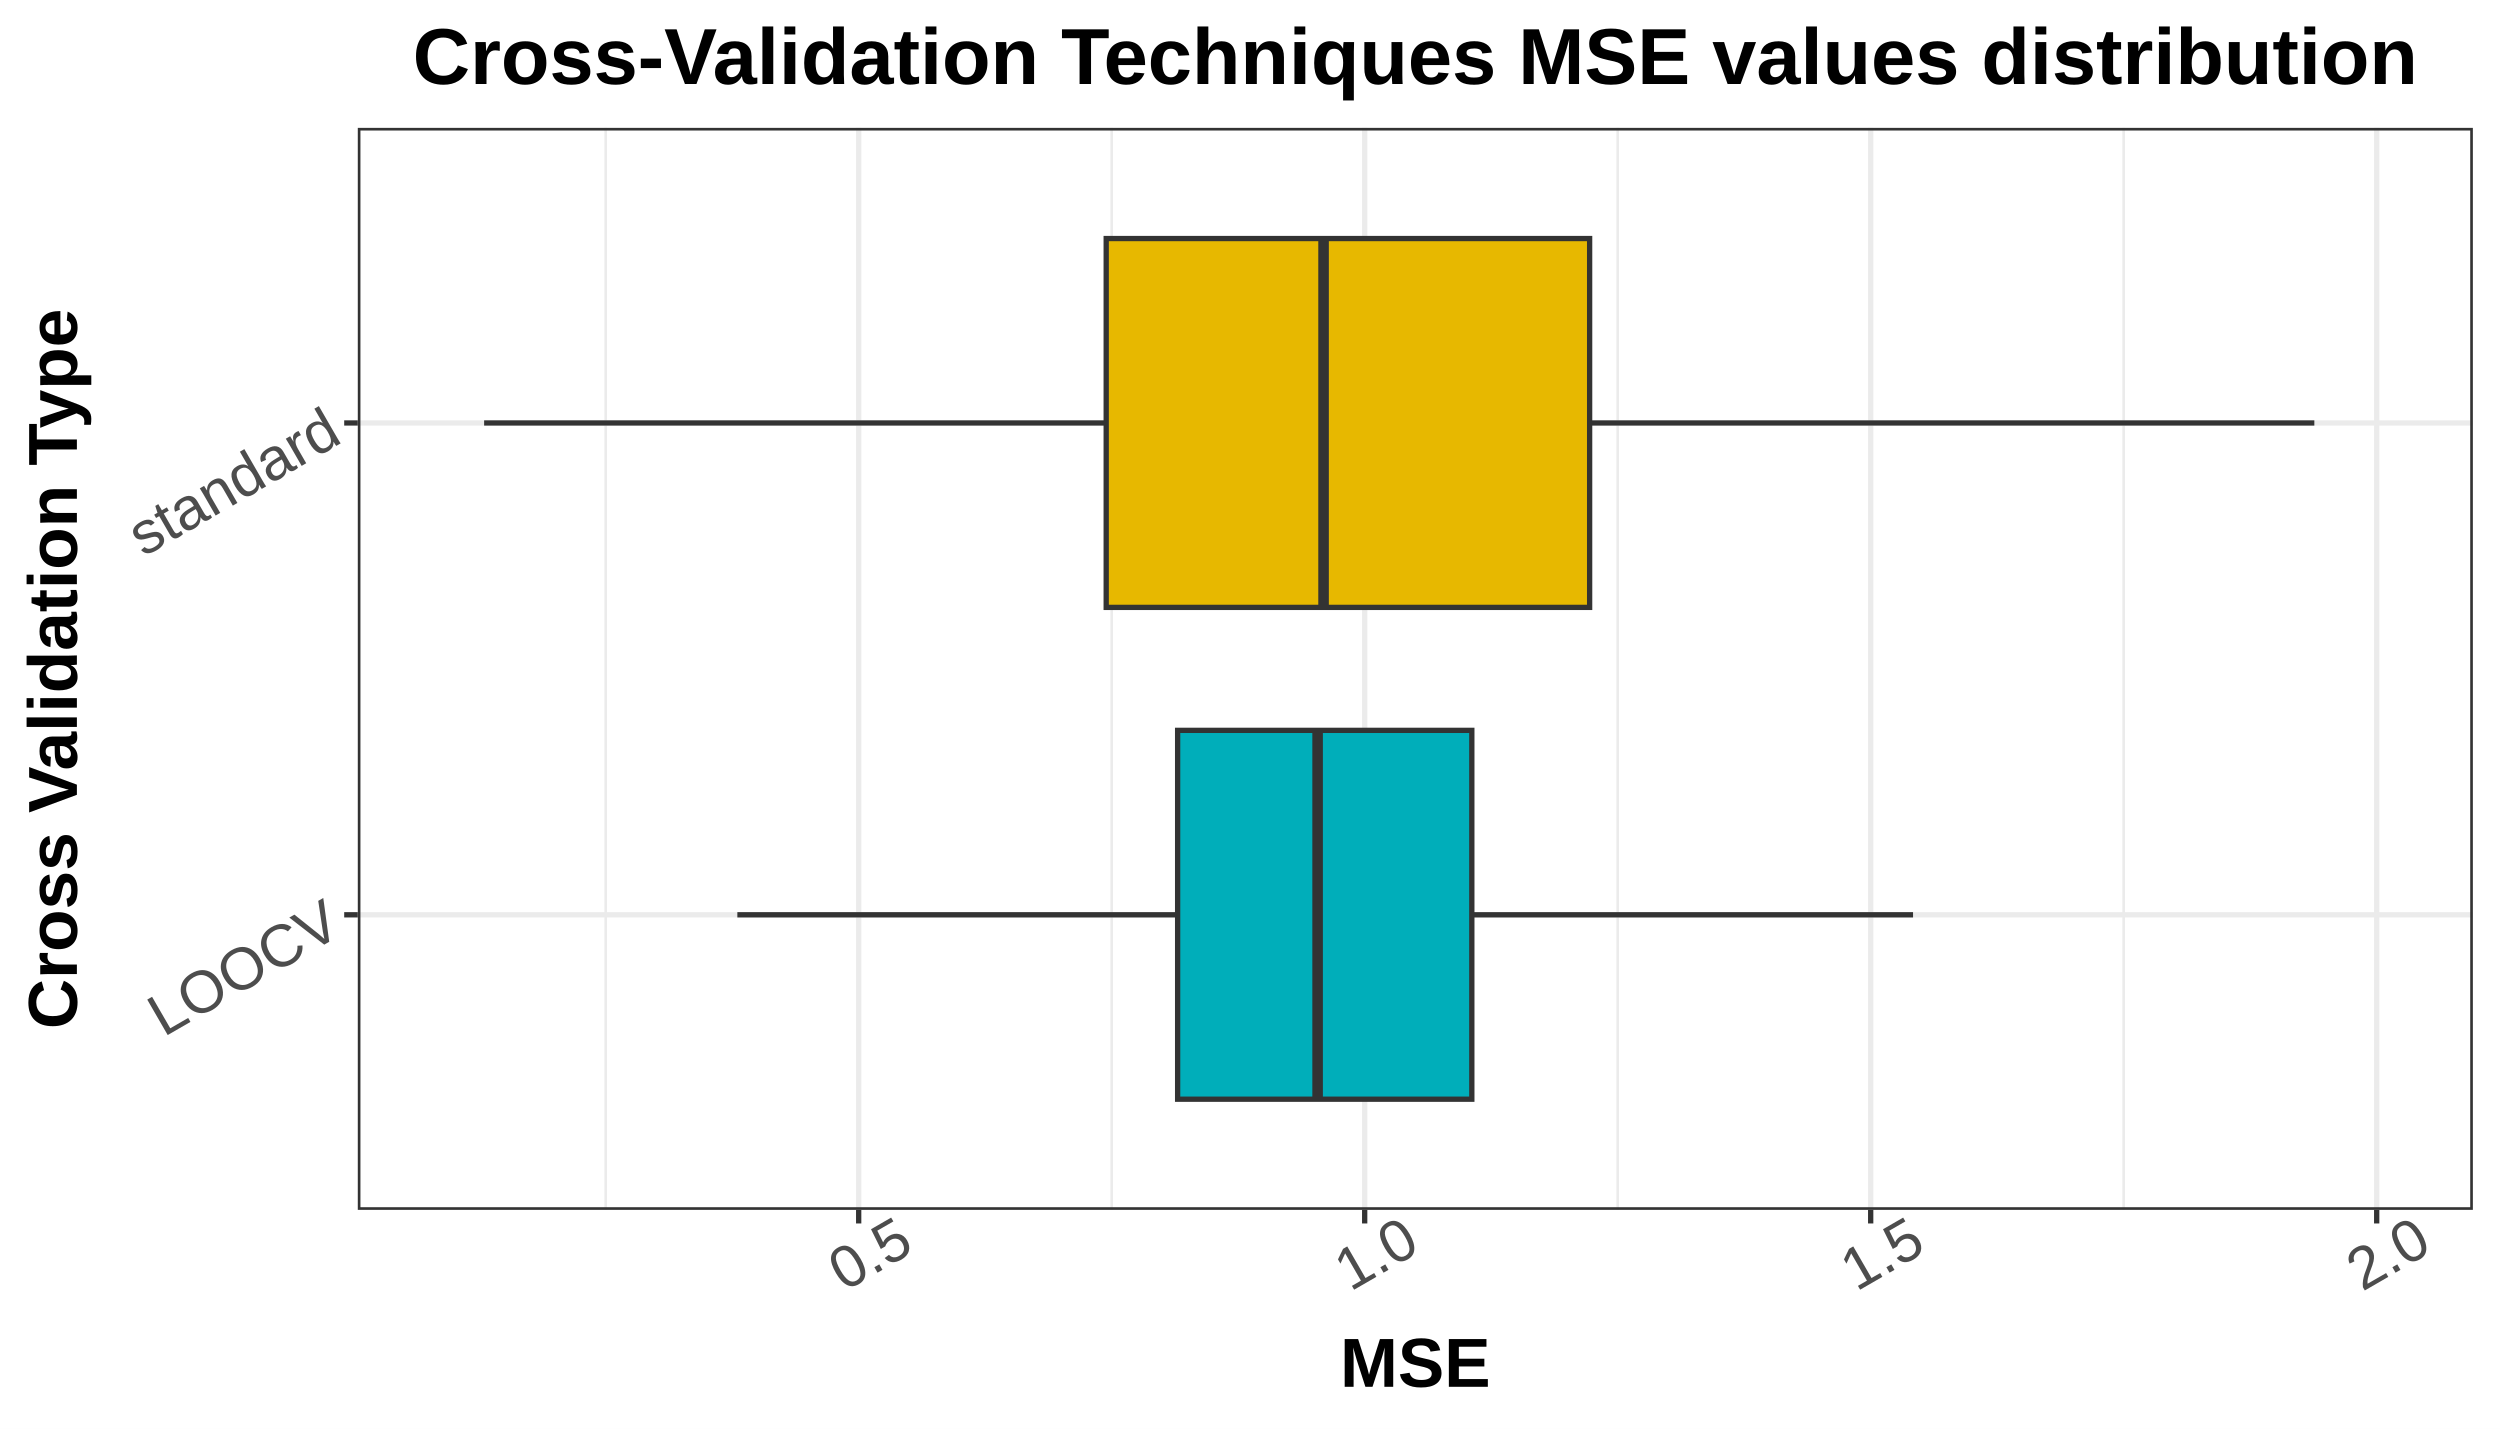
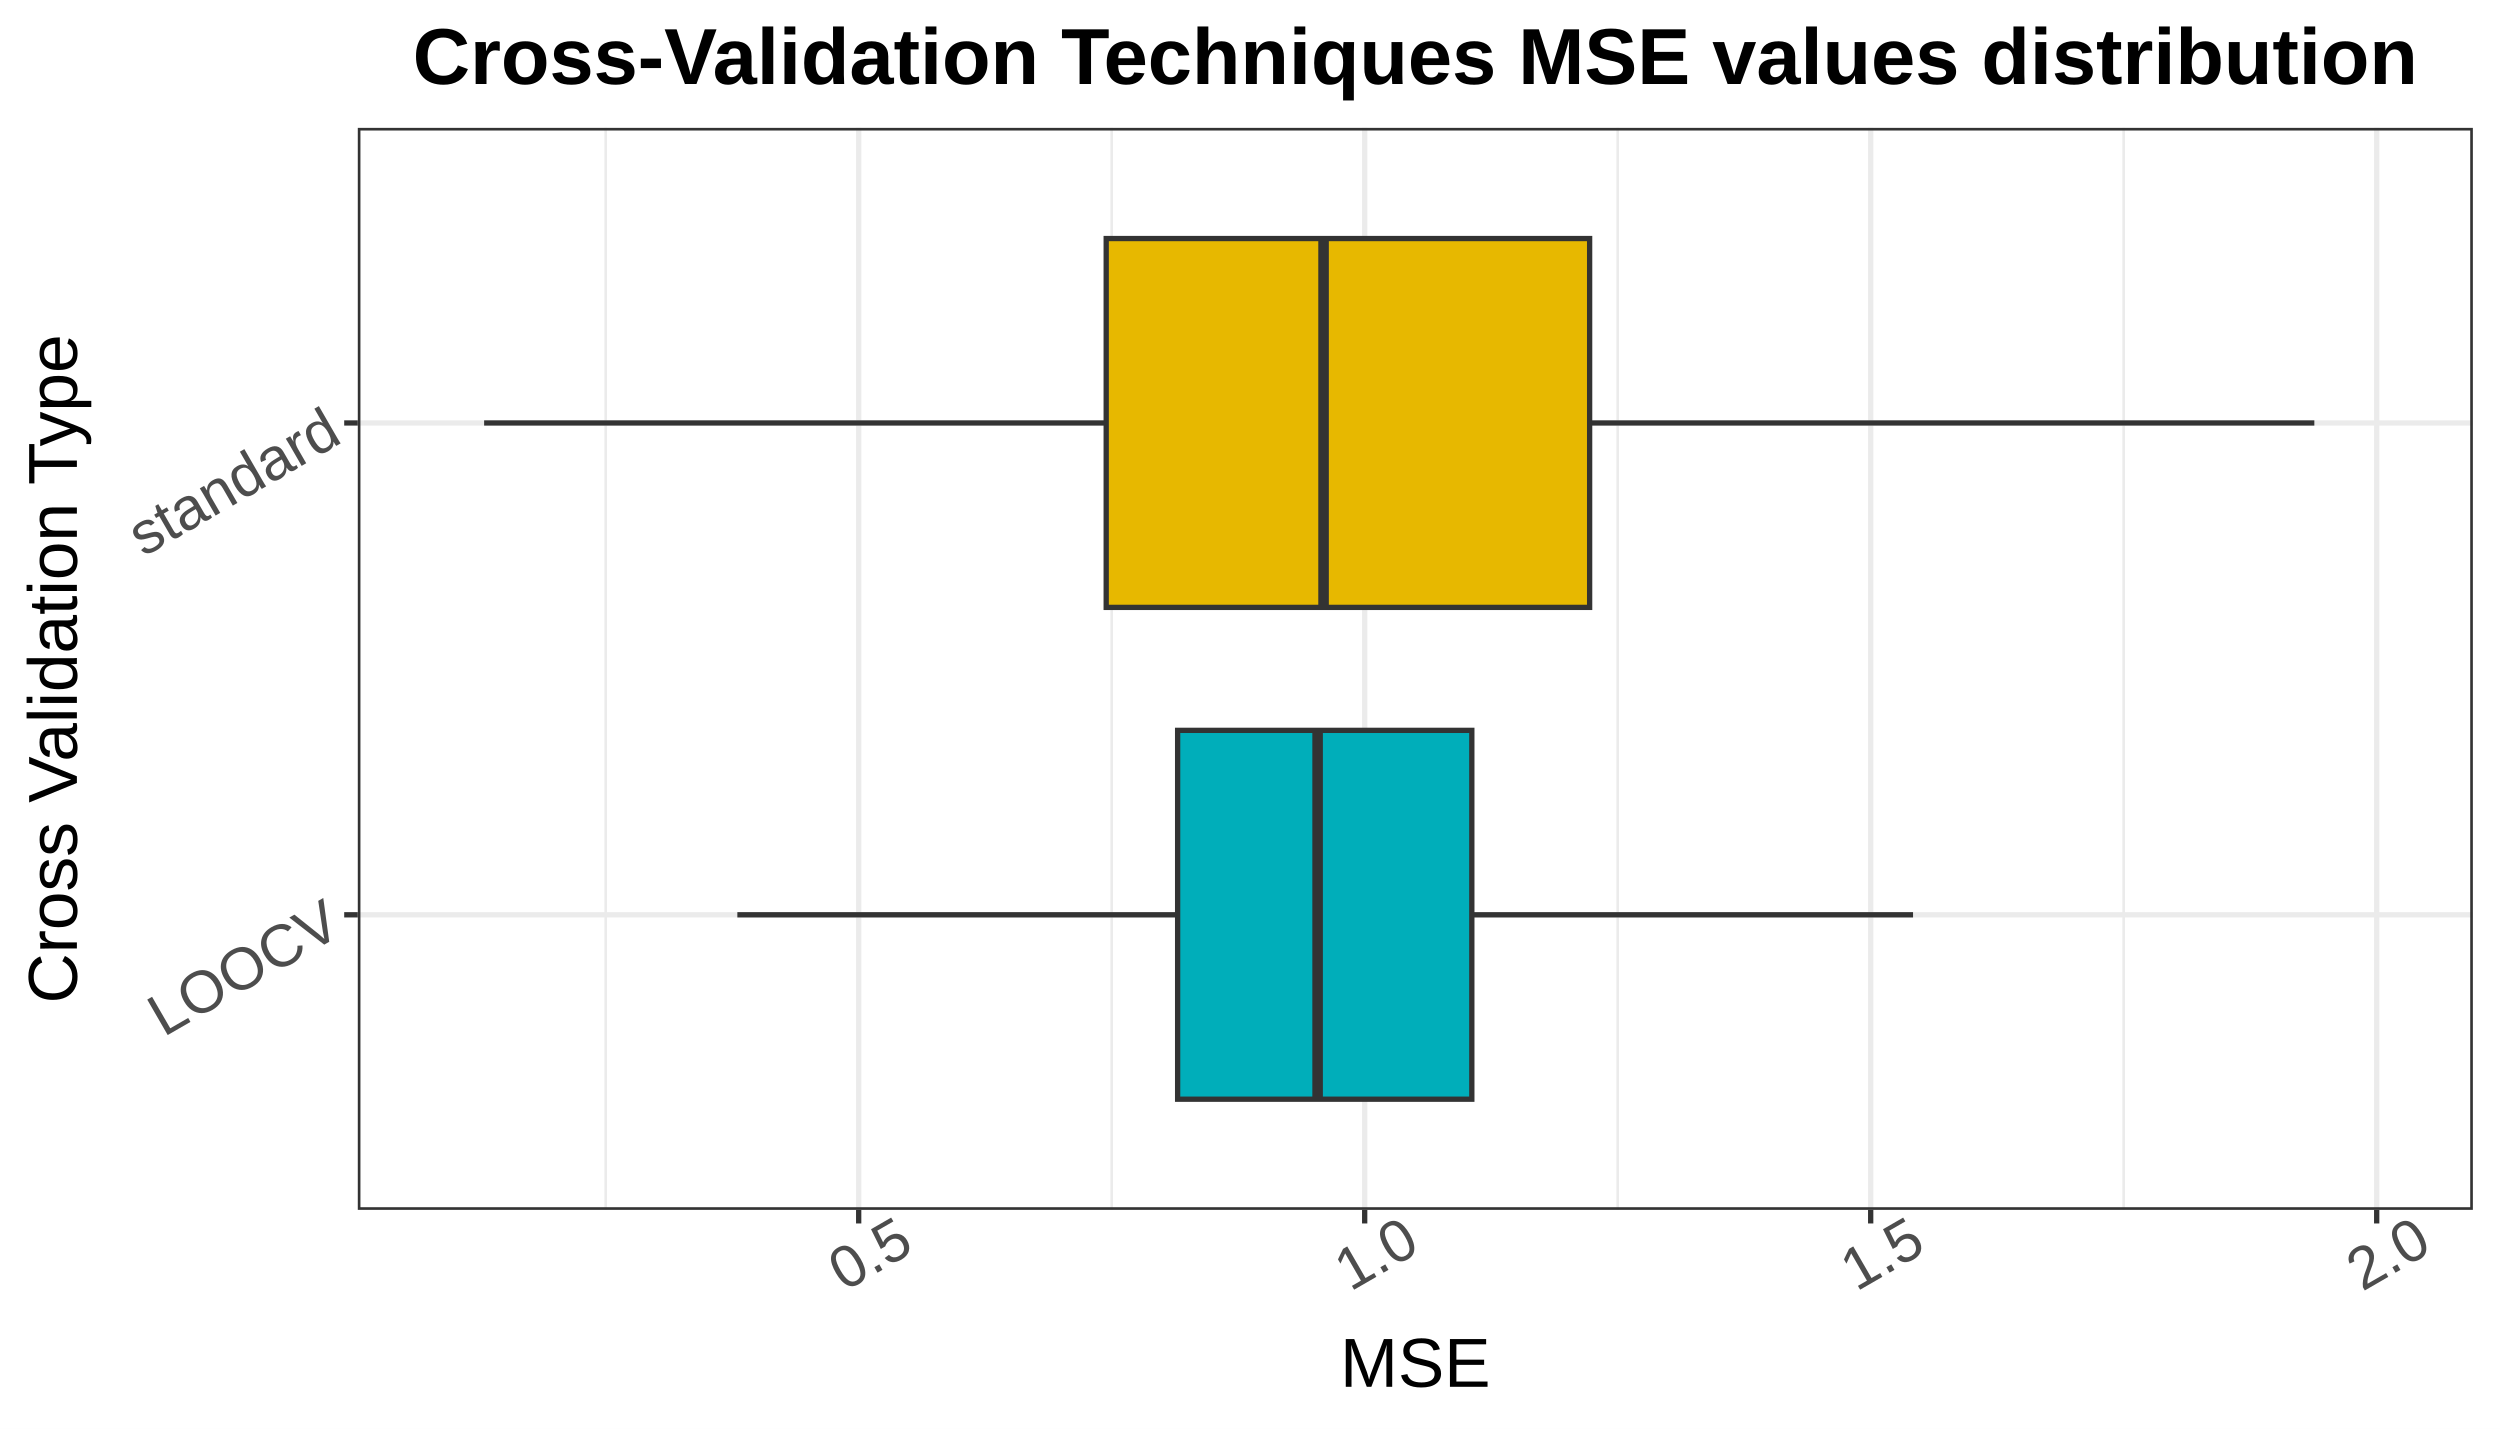
<svg xmlns="http://www.w3.org/2000/svg" class="svglite" width="504.00pt" height="288.00pt" viewBox="0 0 504.00 288.00">
  <defs>
    <style type="text/css">
    .svglite line, .svglite polyline, .svglite polygon, .svglite path, .svglite rect, .svglite circle {
      fill: none;
      stroke: #000000;
      stroke-linecap: round;
      stroke-linejoin: round;
      stroke-miterlimit: 10.00;
    }
    .svglite text {
      white-space: pre;
    }
  </style>
  </defs>
  <rect width="100%" height="100%" style="stroke: none; fill: #FFFFFF;" />
  <defs>
    <clipPath id="cpMC4wMHw1MDQuMDB8MC4wMHwyODguMDA=">
      <rect x="0.00" y="0.00" width="504.00" height="288.00" />
    </clipPath>
  </defs>
  <g clip-path="url(#cpMC4wMHw1MDQuMDB8MC4wMHwyODguMDA=)">
    <rect x="0.00" y="0.00" width="504.00" height="288.00" style="stroke-width: 1.07; stroke: #FFFFFF; fill: #FFFFFF;" />
  </g>
  <defs>
    <clipPath id="cpNzIuMTN8NDk4LjUyfDI1Ljc4fDI0My45MQ==">
      <rect x="72.13" y="25.78" width="426.40" height="218.13" />
    </clipPath>
  </defs>
  <g clip-path="url(#cpNzIuMTN8NDk4LjUyfDI1Ljc4fDI0My45MQ==)">
    <rect x="72.13" y="25.78" width="426.40" height="218.13" style="stroke-width: 1.07; stroke: none; fill: #FFFFFF;" />
    <polyline points="122.11,243.91 122.11,25.78 " style="stroke-width: 0.53; stroke: #EBEBEB; stroke-linecap: butt;" />
    <polyline points="224.12,243.91 224.12,25.78 " style="stroke-width: 0.53; stroke: #EBEBEB; stroke-linecap: butt;" />
    <polyline points="326.13,243.91 326.13,25.78 " style="stroke-width: 0.53; stroke: #EBEBEB; stroke-linecap: butt;" />
    <polyline points="428.13,243.91 428.13,25.78 " style="stroke-width: 0.53; stroke: #EBEBEB; stroke-linecap: butt;" />
    <polyline points="72.13,184.42 498.52,184.42 " style="stroke-width: 1.07; stroke: #EBEBEB; stroke-linecap: butt;" />
    <polyline points="72.13,85.27 498.52,85.27 " style="stroke-width: 1.07; stroke: #EBEBEB; stroke-linecap: butt;" />
    <polyline points="173.11,243.91 173.11,25.78 " style="stroke-width: 1.07; stroke: #EBEBEB; stroke-linecap: butt;" />
    <polyline points="275.12,243.91 275.12,25.78 " style="stroke-width: 1.07; stroke: #EBEBEB; stroke-linecap: butt;" />
    <polyline points="377.13,243.91 377.13,25.78 " style="stroke-width: 1.07; stroke: #EBEBEB; stroke-linecap: butt;" />
    <polyline points="479.14,243.91 479.14,25.78 " style="stroke-width: 1.07; stroke: #EBEBEB; stroke-linecap: butt;" />
    <line x1="296.72" y1="184.42" x2="385.67" y2="184.42" style="stroke-width: 1.07; stroke: #333333; stroke-linecap: butt;" />
    <line x1="237.41" y1="184.42" x2="148.65" y2="184.42" style="stroke-width: 1.07; stroke: #333333; stroke-linecap: butt;" />
    <polygon points="296.72,221.60 237.41,221.60 237.41,147.24 296.72,147.24 296.72,221.60 " style="stroke-width: 1.07; stroke: #333333; stroke-linecap: butt; stroke-linejoin: miter; fill: #00AEBA;" />
    <line x1="265.63" y1="221.60" x2="265.63" y2="147.24" style="stroke-width: 2.13; stroke: #333333; stroke-linecap: butt; stroke-linejoin: miter;" />
    <line x1="320.47" y1="85.27" x2="466.57" y2="85.27" style="stroke-width: 1.07; stroke: #333333; stroke-linecap: butt;" />
    <line x1="223.01" y1="85.27" x2="97.60" y2="85.27" style="stroke-width: 1.07; stroke: #333333; stroke-linecap: butt;" />
    <polygon points="320.47,122.45 223.01,122.45 223.01,48.09 320.47,48.09 320.47,122.45 " style="stroke-width: 1.07; stroke: #333333; stroke-linecap: butt; stroke-linejoin: miter; fill: #E7B800;" />
    <line x1="266.83" y1="122.45" x2="266.83" y2="48.09" style="stroke-width: 2.13; stroke: #333333; stroke-linecap: butt; stroke-linejoin: miter;" />
    <rect x="72.13" y="25.78" width="426.40" height="218.13" style="stroke-width: 1.07; stroke: #333333;" />
  </g>
  <g clip-path="url(#cpMC4wMHw1MDQuMDB8MC4wMHwyODguMDA=)">
    <text transform="translate(69.34,188.15) rotate(-30)" text-anchor="end" style="font-size: 12.00px;fill: #4D4D4D; font-family: &quot;Arial&quot;;" textLength="42.03px" lengthAdjust="spacingAndGlyphs">LOOCV</text>
    <text transform="translate(69.34,89.00) rotate(-30)" text-anchor="end" style="font-size: 12.00px;fill: #4D4D4D; font-family: &quot;Arial&quot;;" textLength="46.71px" lengthAdjust="spacingAndGlyphs">standard</text>
    <polyline points="69.39,184.42 72.13,184.42 " style="stroke-width: 1.07; stroke: #333333; stroke-linecap: butt;" />
    <polyline points="69.39,85.27 72.13,85.27 " style="stroke-width: 1.07; stroke: #333333; stroke-linecap: butt;" />
    <polyline points="173.11,246.65 173.11,243.91 " style="stroke-width: 1.07; stroke: #333333; stroke-linecap: butt;" />
    <polyline points="275.12,246.65 275.12,243.91 " style="stroke-width: 1.07; stroke: #333333; stroke-linecap: butt;" />
    <polyline points="377.13,246.65 377.13,243.91 " style="stroke-width: 1.07; stroke: #333333; stroke-linecap: butt;" />
    <polyline points="479.14,246.65 479.14,243.91 " style="stroke-width: 1.07; stroke: #333333; stroke-linecap: butt;" />
    <text transform="translate(177.41,256.29) rotate(-30)" text-anchor="middle" style="font-size: 12.00px;fill: #4D4D4D; font-family: &quot;Arial&quot;;" textLength="16.68px" lengthAdjust="spacingAndGlyphs">0.5</text>
    <text transform="translate(279.42,256.29) rotate(-30)" text-anchor="middle" style="font-size: 12.00px;fill: #4D4D4D; font-family: &quot;Arial&quot;;" textLength="16.68px" lengthAdjust="spacingAndGlyphs">1.0</text>
    <text transform="translate(381.43,256.29) rotate(-30)" text-anchor="middle" style="font-size: 12.00px;fill: #4D4D4D; font-family: &quot;Arial&quot;;" textLength="16.68px" lengthAdjust="spacingAndGlyphs">1.5</text>
    <text transform="translate(483.44,256.29) rotate(-30)" text-anchor="middle" style="font-size: 12.00px;fill: #4D4D4D; font-family: &quot;Arial&quot;;" textLength="16.68px" lengthAdjust="spacingAndGlyphs">2.0</text>
-     <text x="285.32" y="279.58" text-anchor="middle" style="font-size: 14.00px; font-weight: bold; font-family: &quot;Arial&quot;;" textLength="30.33px" lengthAdjust="spacingAndGlyphs">MSE</text>
-     <text transform="translate(15.50,134.85) rotate(-90)" text-anchor="middle" style="font-size: 14.00px; font-weight: bold; font-family: &quot;Arial&quot;;" textLength="145.17px" lengthAdjust="spacingAndGlyphs">Cross Validation Type</text>
+     <text x="285.32" y="279.58" text-anchor="middle" style="font-size: 14.00px; font-family: &quot;Arial&quot;;" textLength="30.33px" lengthAdjust="spacingAndGlyphs">MSE</text>
+     <text transform="translate(15.50,134.85) rotate(-90)" text-anchor="middle" style="font-size: 14.00px; font-family: &quot;Arial&quot;;" textLength="134.85px" lengthAdjust="spacingAndGlyphs">Cross Validation Type</text>
    <text x="285.32" y="16.93" text-anchor="middle" style="font-size: 16.00px; font-weight: bold; font-family: &quot;Arial&quot;;" textLength="404.14px" lengthAdjust="spacingAndGlyphs">Cross-Validation Techniques MSE values distribution</text>
  </g>
</svg>
